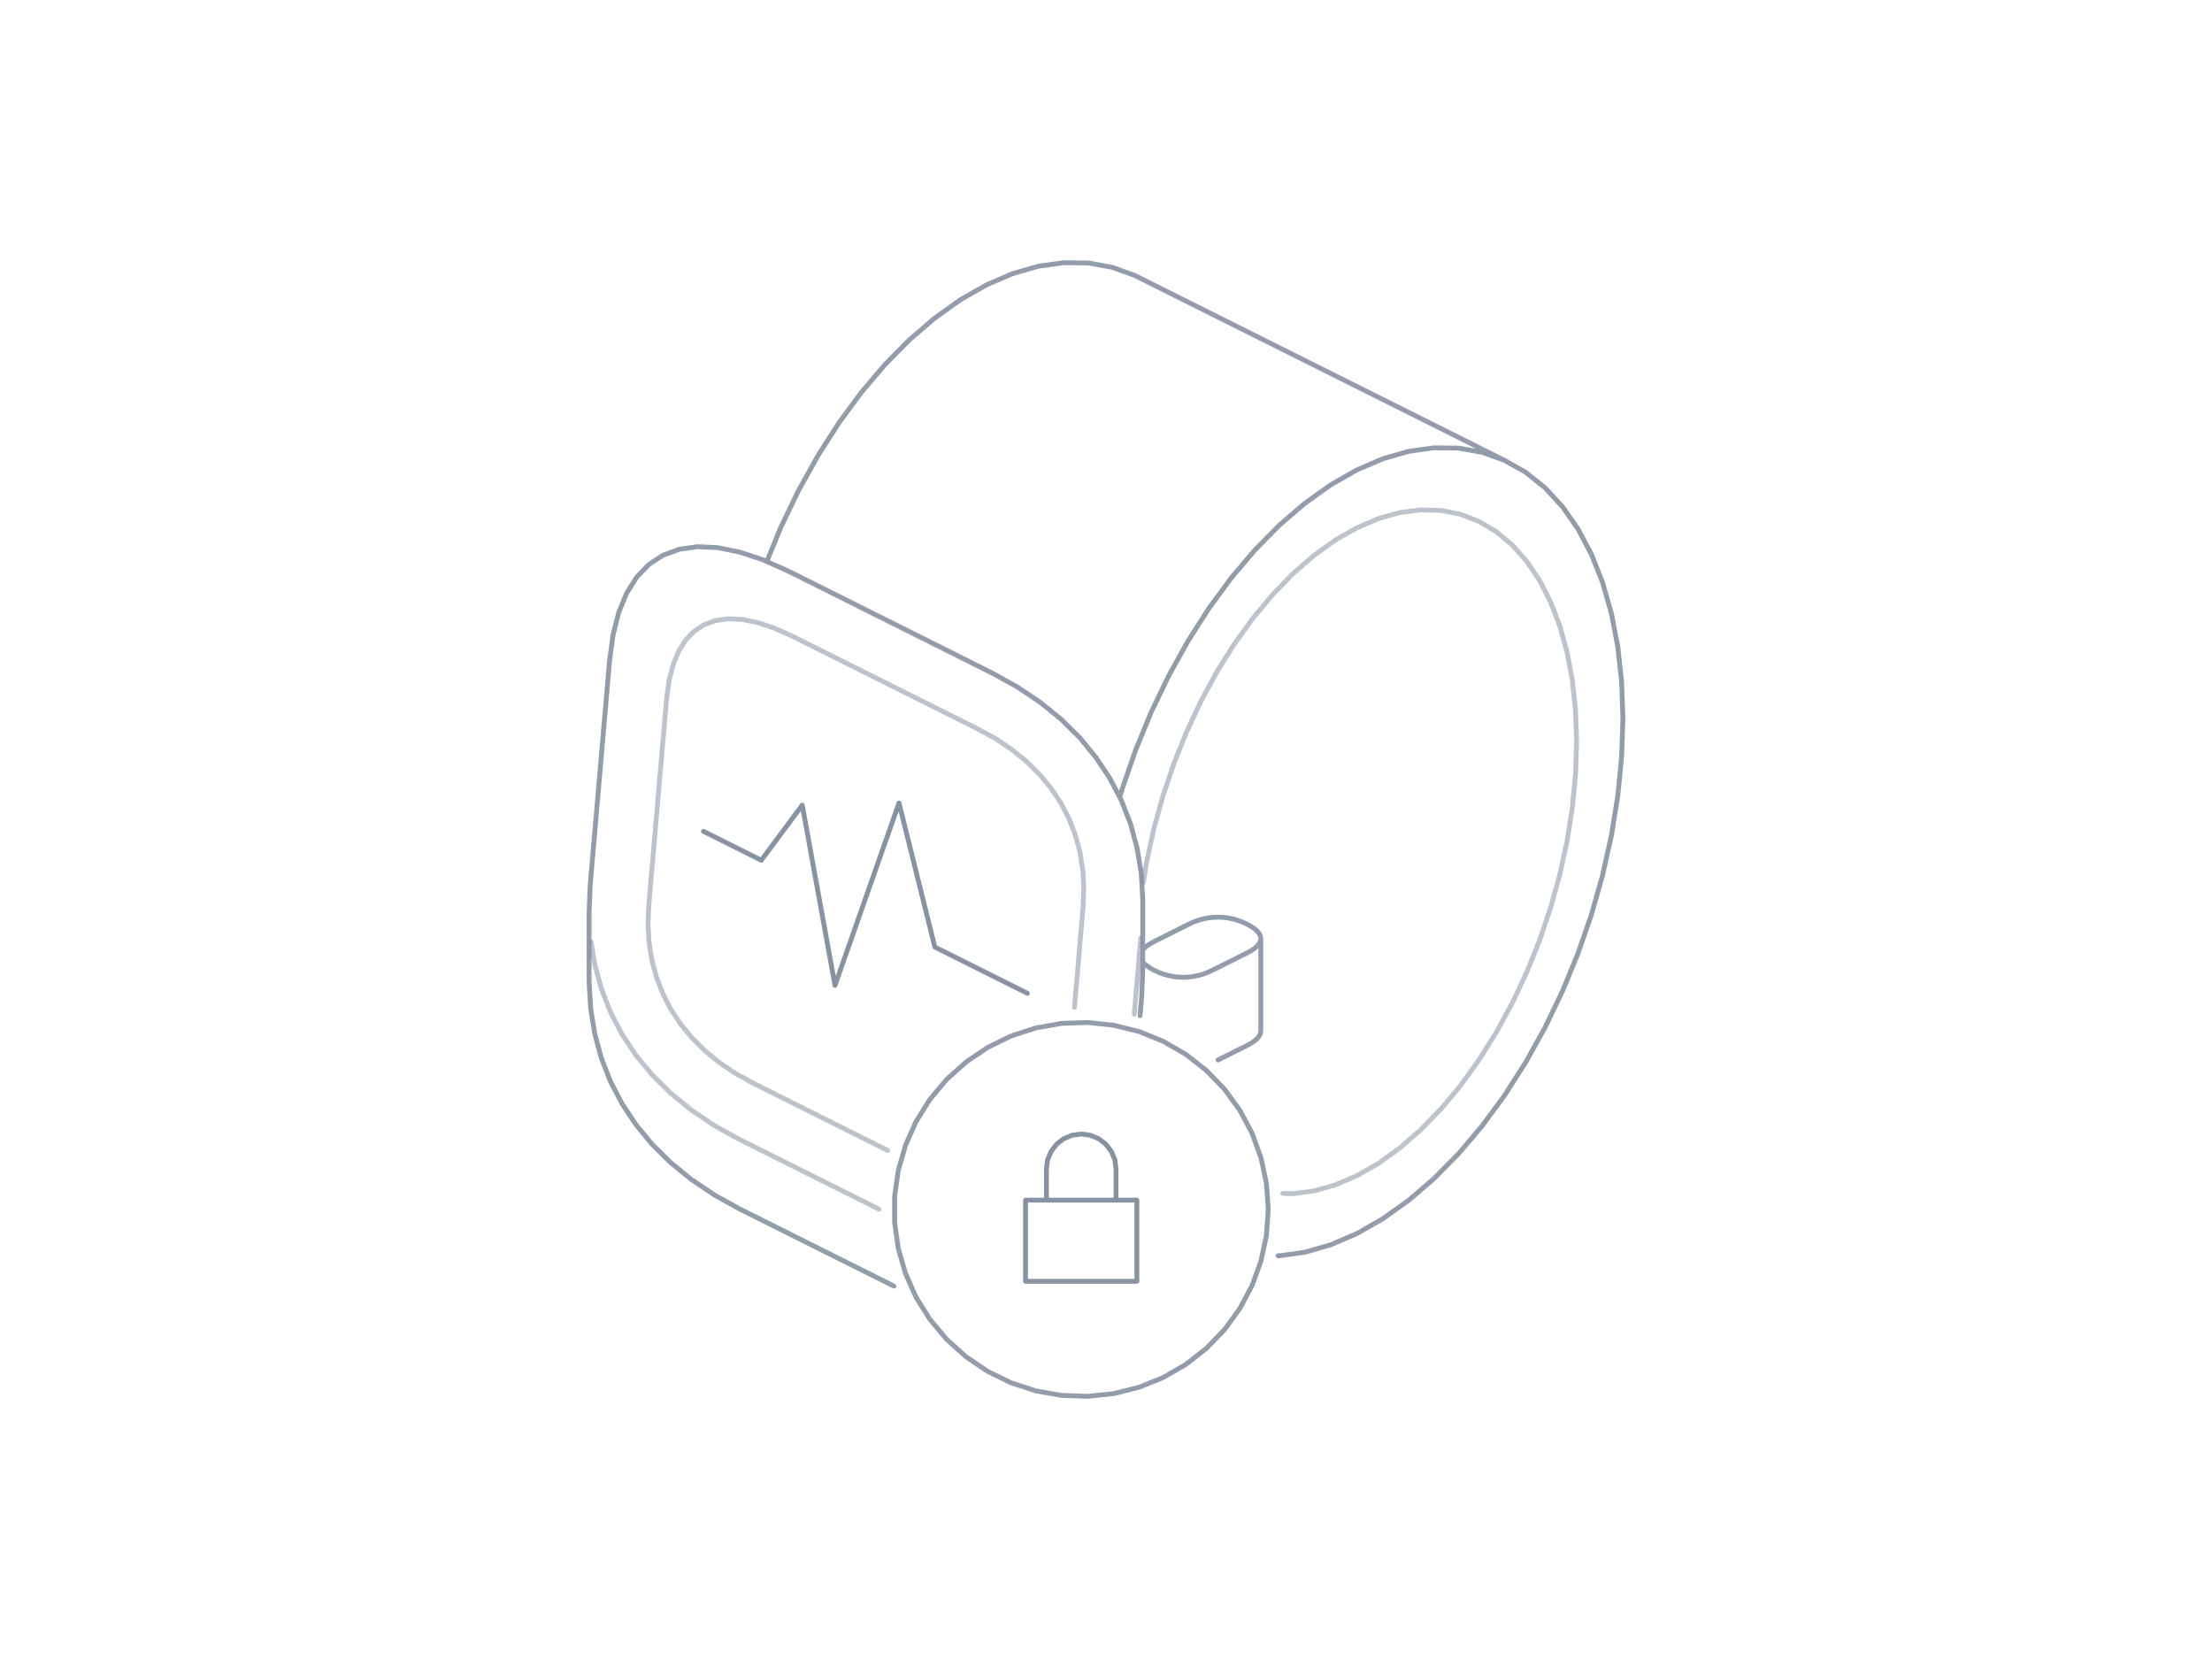
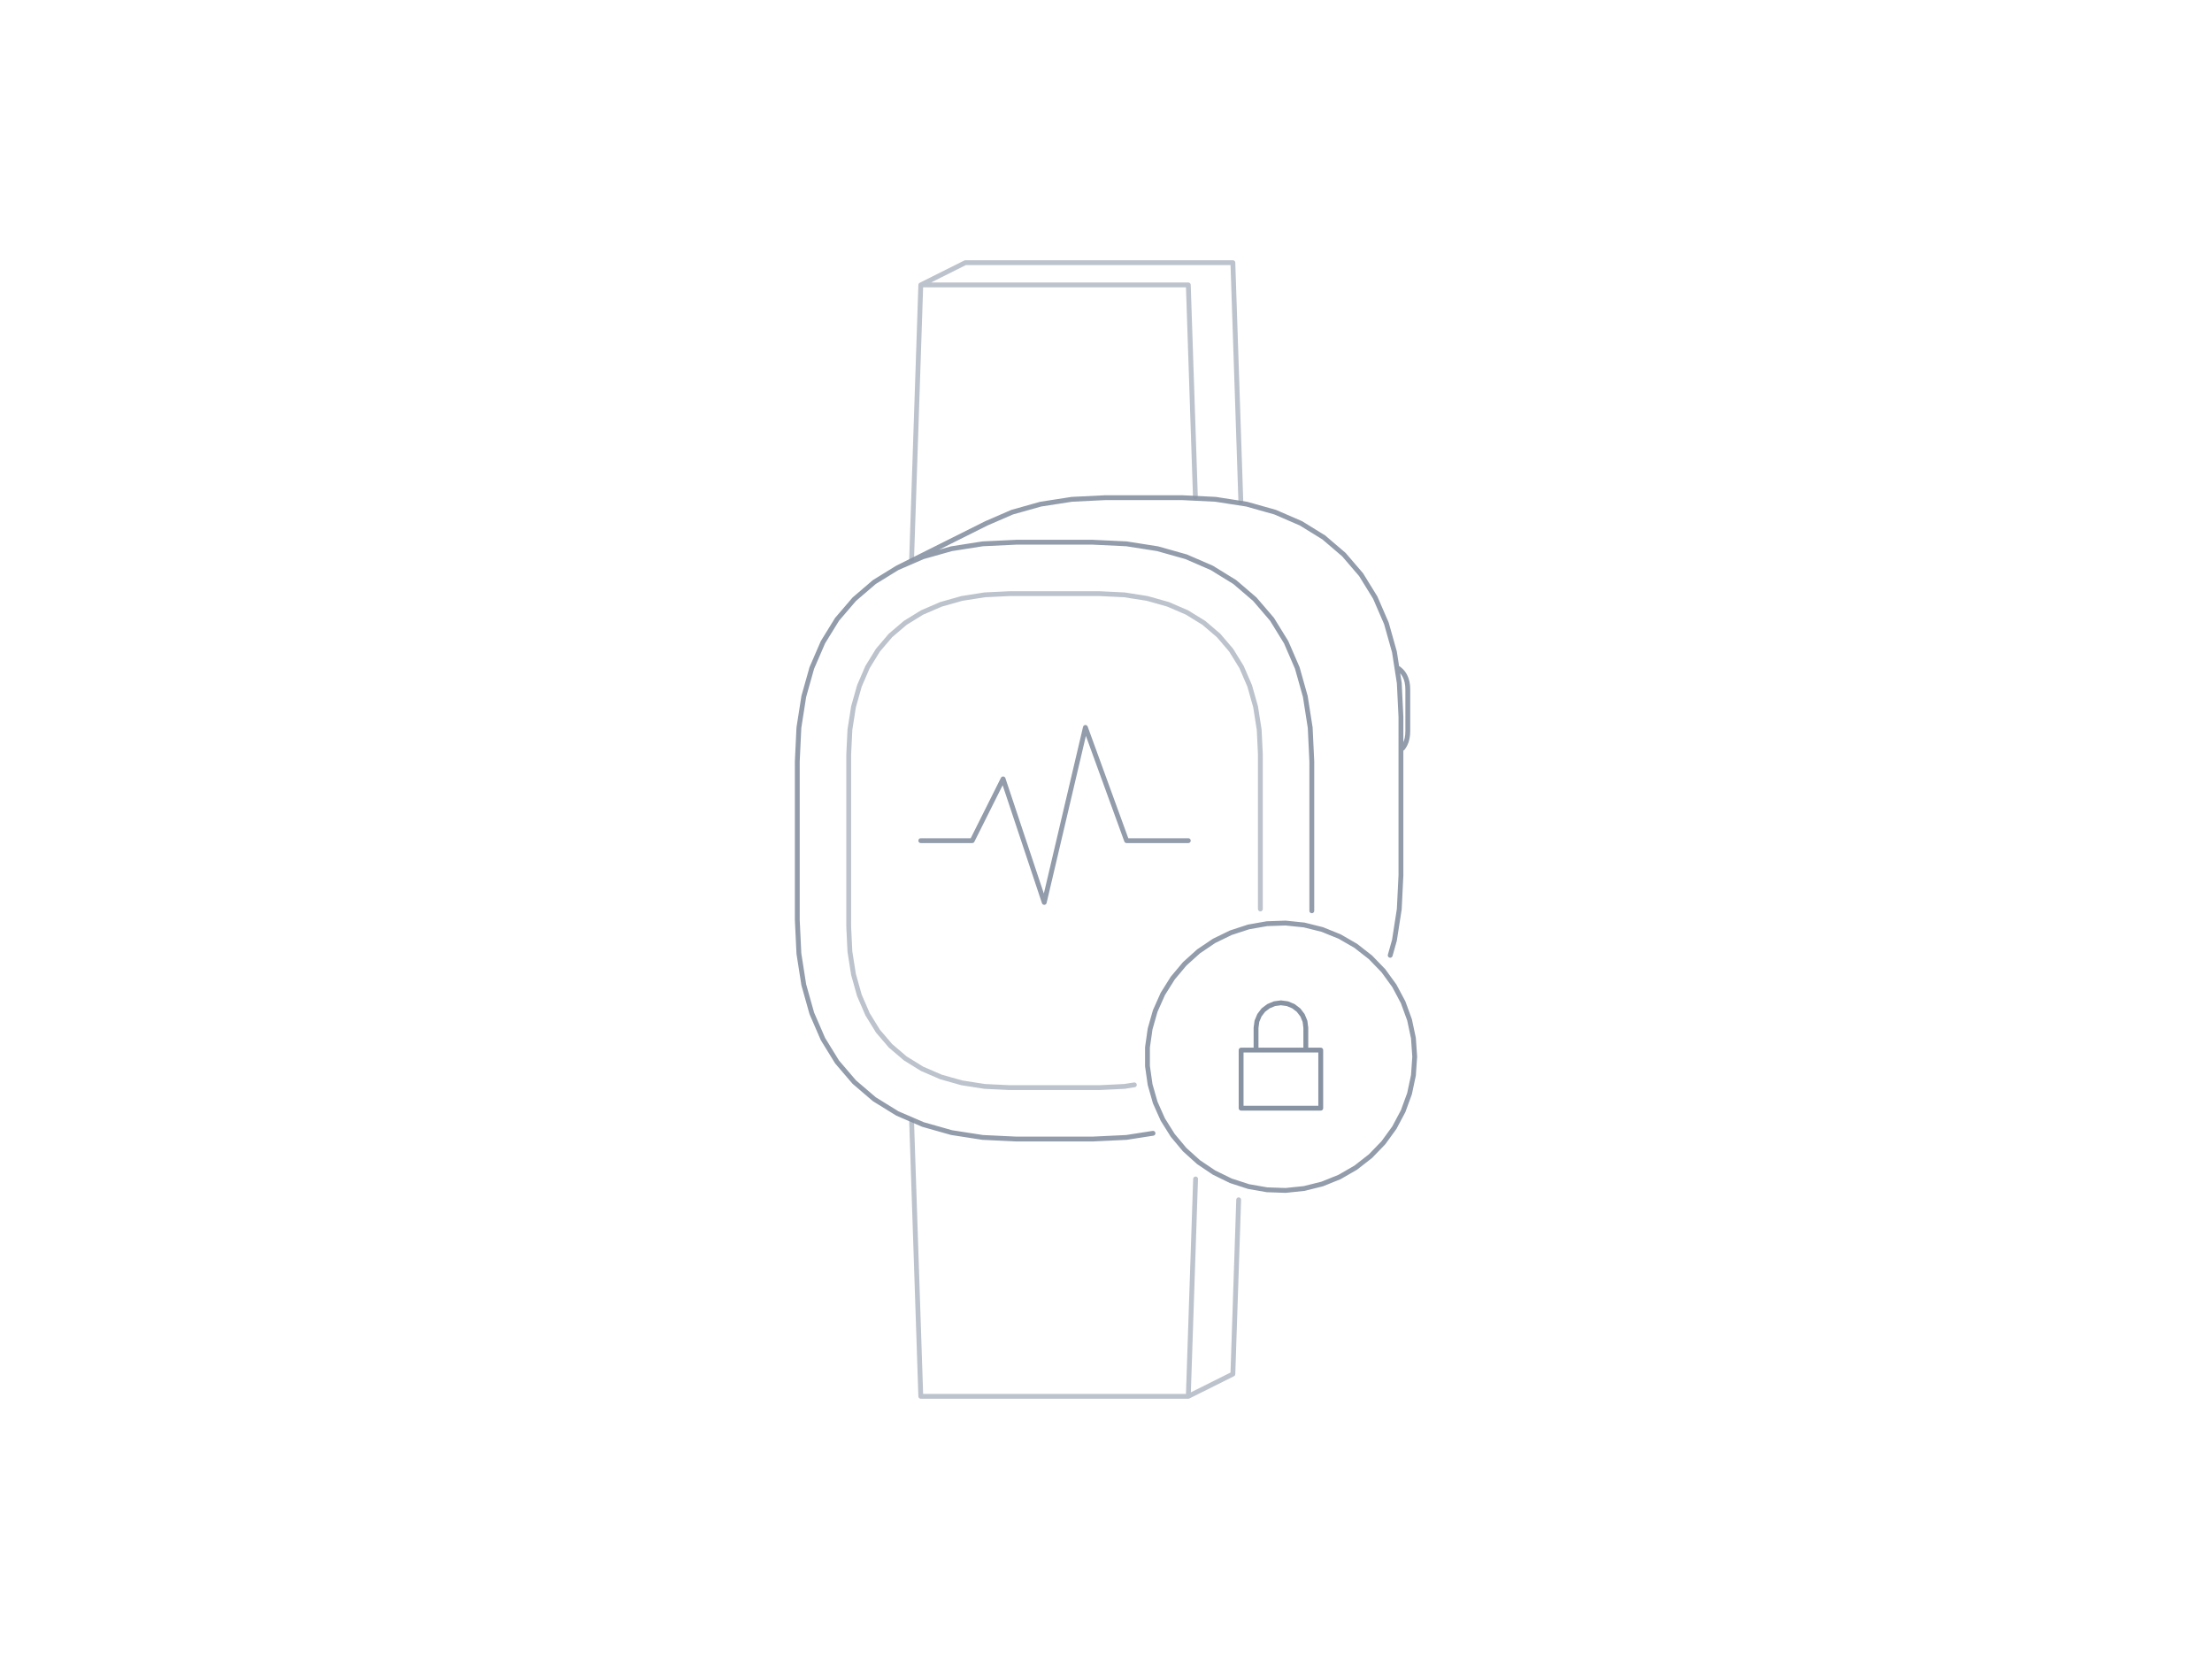
<svg xmlns="http://www.w3.org/2000/svg" viewBox="0 0 480 360" role="img" color="#8792a2" fill="none" stroke="currentColor" stroke-width="1.05" stroke-linecap="round" stroke-linejoin="round">
-   <path vector-effect="non-scaling-stroke" stroke-opacity=".55" d="M248.11,191.48 248.77,187.25 250.35,179.97 252.35,172.73 254.76,165.61 257.55,158.68 260.69,151.99 264.16,145.62 267.92,139.64 271.94,134.08 276.17,129.02 280.57,124.49 285.12,120.54 289.75,117.21 294.42,114.54 299.10,112.54 303.73,111.23 308.27,110.64 312.68,110.76 316.91,111.59 320.92,113.13 324.68,115.36 328.15,118.26 331.30,121.80 334.08,125.95 336.49,130.66 338.49,135.90 340.07,141.60 341.21,147.73 341.89,154.21 342.12,160.98 341.89,167.99 341.21,175.16 340.07,182.42 338.49,189.70 336.49,196.94 334.08,204.06 331.30,210.99 328.15,217.68 324.68,224.04 320.92,230.03 316.91,235.59 312.68,240.65 308.27,245.18 303.73,249.13 299.10,252.46 294.42,255.13 289.75,257.13 285.12,258.43 280.57,259.03 278.36,258.97 M246.12,220.09 247.55,203.53 M128.27,204.38 129.06,209.25 130.49,214.54 132.46,219.59 134.96,224.40 137.97,228.95 141.50,233.22 145.52,237.21 150.04,240.89 155.03,244.25 160.50,247.27 190.74,262.39 M233.16,218.59 235.03,196.80 235.19,192.69 234.96,188.71 234.34,184.86 233.33,181.16 231.96,177.63 230.21,174.26 228.10,171.08 225.63,168.08 222.81,165.29 219.65,162.72 216.15,160.36 212.32,158.25 171.85,138.01 167.99,136.28 164.39,135.09 161.07,134.42 158.02,134.28 155.26,134.66 152.80,135.56 150.64,136.97 148.79,138.89 147.26,141.32 146.06,144.25 145.18,147.69 144.65,151.61 140.78,196.53 140.62,200.64 140.86,204.63 141.48,208.47 142.48,212.17 143.86,215.70 145.61,219.07 147.72,222.26 150.19,225.25 153.00,228.04 156.16,230.62 159.66,232.97 163.49,235.08 192.64,249.66" />
-   <path vector-effect="non-scaling-stroke" stroke-opacity=".9" d="M230.84,57.00 225.35,57.77 219.74,59.38 214.08,61.81 208.42,65.04 202.82,69.04 197.32,73.76 191.98,79.17 186.86,85.21 182.00,91.82 177.45,98.94 173.25,106.50 169.44,114.42 166.53,121.52 M277.34,272.49 277.66,272.50 283.16,271.73 288.76,270.12 294.42,267.69 300.08,264.46 305.69,260.46 311.18,255.74 316.52,250.33 321.64,244.29 326.50,237.68 331.05,230.56 335.25,223.00 339.06,215.08 342.43,206.86 345.35,198.43 347.77,189.87 349.68,181.26 351.06,172.68 351.89,164.22 352.17,155.96 351.89,147.98 351.06,140.35 349.68,133.16 347.77,126.45 345.35,120.32 342.43,114.80 339.06,109.96 335.25,105.83 331.05,102.47 326.50,99.91 246.16,59.74 241.30,57.99 236.18,57.07 230.84,57.00 M243.13,172.54 243.50,171.24 246.41,162.81 249.78,154.59 253.59,146.67 257.79,139.11 262.34,131.99 267.20,125.38 272.32,119.34 277.66,113.93 283.16,109.21 288.76,105.21 294.42,101.98 300.08,99.55 305.69,97.94 311.18,97.17 316.52,97.24 321.64,98.16 326.50,99.91 331.05,102.47 335.25,105.83 339.06,109.96 342.43,114.80 345.35,120.32 347.77,126.45 349.68,133.16 351.06,140.35 351.89,147.98 352.17,155.96 351.89,164.22 351.06,172.68 349.68,181.26 347.77,189.87 345.35,198.43 342.43,206.86 339.06,215.08 335.25,223.00 331.05,230.56 326.50,237.68 321.64,244.29 316.52,250.33 311.18,255.74 305.69,260.46 300.08,264.46 294.42,267.69 288.76,270.12 283.16,271.73 277.66,272.50 277.34,272.49 M264.29,199.02 263.23,199.06 262.17,199.19 261.11,199.39 260.07,199.69 259.04,200.06 258.02,200.52 250.48,204.30 249.56,204.80 248.81,205.32 248.33,205.74 M264.31,230.02 270.58,226.88 271.50,226.38 272.25,225.86 272.83,225.34 273.25,224.81 273.50,224.28 273.59,223.75 273.59,203.66 273.50,203.13 273.25,202.60 272.83,202.07 272.25,201.55 271.50,201.04 270.58,200.53 270.56,200.52 269.55,200.06 268.52,199.69 267.48,199.39 266.42,199.19 265.36,199.06 264.29,199.02 M273.59,203.66 273.50,204.20 273.25,204.73 272.83,205.26 272.25,205.78 271.50,206.29 270.58,206.80 263.03,210.57 262.02,211.03 260.99,211.41 259.94,211.70 258.89,211.91 257.83,212.03 256.76,212.08 255.70,212.03 254.64,211.91 253.58,211.70 252.54,211.41 251.51,211.03 250.49,210.57 250.48,210.57 249.56,210.06 248.81,209.54 248.33,209.12 M134.27,132.88 133.03,137.79 132.27,143.39 128.06,192.19 127.83,198.07 127.83,213.13 128.17,218.82 129.06,224.32 130.49,229.60 132.46,234.65 134.96,239.46 137.97,244.01 141.50,248.29 145.52,252.27 150.04,255.95 155.03,259.31 160.50,262.34 194.00,279.09 M247.39,220.40 247.75,216.20 247.98,210.33 247.98,195.26 247.65,189.57 246.76,184.08 245.33,178.80 243.36,173.74 240.86,168.94 237.84,164.39 234.32,160.11 230.30,156.12 225.78,152.44 220.78,149.08 215.31,146.06 171.12,123.96 165.61,121.49 160.47,119.79 155.72,118.83 151.37,118.63 147.43,119.18 143.91,120.46 140.82,122.48 138.18,125.22 135.99,128.70 134.27,132.88 M236.04,221.88 230.38,222.07 224.80,223.06 219.41,224.81 214.33,227.29 209.63,230.46 205.42,234.24 201.78,238.58 198.78,243.38 196.48,248.56 194.92,254.00 194.13,259.61 194.13,265.27 194.92,270.88 196.48,276.32 198.78,281.49 201.78,286.29 205.42,290.63 209.63,294.42 214.33,297.59 219.41,300.07 224.80,301.82 230.38,302.80 236.04,303.00 241.67,302.41 247.16,301.04 252.41,298.92 257.31,296.09 261.78,292.60 265.71,288.53 269.04,283.95 271.70,278.95 273.63,273.63 274.81,268.09 275.21,262.44 275.21,262.44 274.81,256.79 273.63,251.25 271.70,245.93 269.04,240.93 265.71,236.35 261.78,232.28 257.31,228.79 252.41,225.96 247.16,223.84 241.67,222.47 236.04,221.88 M275.21,262.44 274.81,256.79 273.63,251.25 271.70,245.93 269.04,240.93 265.71,236.35 261.78,232.28 257.31,228.79 252.41,225.96 247.16,223.84 241.67,222.47 236.04,221.88 230.38,222.07 224.80,223.06 219.41,224.81 214.33,227.29 209.63,230.46 205.42,234.24 201.78,238.58 198.78,243.38 196.48,248.56 194.92,254.00 194.13,259.61 194.13,265.27 194.92,270.88 196.48,276.32 198.78,281.49 201.78,286.29 205.42,290.63 209.63,294.42 214.33,297.59 219.41,300.07 224.80,301.82 230.38,302.80 236.04,303.00 241.67,302.41 247.16,301.04 252.41,298.92 257.31,296.09 261.78,292.60 265.71,288.53 269.04,283.95 271.70,278.95 273.63,273.63 274.81,268.09 275.21,262.44" />
-   <path vector-effect="non-scaling-stroke" stroke-opacity="1" d="M152.65,180.40 165.20,186.68 174.09,174.70 181.19,213.83 195.08,174.25 202.86,205.51 222.94,215.55 M222.54,278.04 246.70,278.04 246.70,260.43 222.54,260.43 222.54,278.04 M242.17,260.43 242.17,253.63 241.91,251.68 241.16,249.86 239.96,248.29 238.39,247.09 236.57,246.34 234.62,246.08 232.66,246.34 230.84,247.09 229.28,248.29 228.08,249.86 227.33,251.68 227.07,253.63 227.07,260.43" />
+   <path vector-effect="non-scaling-stroke" stroke-opacity=".55" d="M269.26,108.85 267.53,57.00 209.47,57.00 199.81,61.83 197.82,121.28 M259.40,107.78 257.86,61.83 199.81,61.83 197.82,121.28 M197.82,243.33 199.81,303.00 257.86,303.00 267.53,298.17 268.79,260.35 M259.44,255.83 257.86,303.00 199.81,303.00 197.82,243.33 M238.62,236.01 243.99,235.75 246.15,235.41 M273.50,197.25 273.50,163.70 273.24,158.33 272.46,153.37 271.18,148.84 269.41,144.74 267.16,141.09 264.43,137.89 261.23,135.16 257.58,132.91 253.48,131.14 248.95,129.86 243.99,129.08 238.62,128.82 219.05,128.82 213.68,129.08 208.72,129.86 204.19,131.14 200.09,132.91 196.44,135.16 193.24,137.89 190.51,141.09 188.26,144.74 186.49,148.84 185.21,153.37 184.43,158.33 184.17,163.70 184.17,201.13 184.43,206.51 185.21,211.46 186.49,216.00 188.26,220.09 190.51,223.75 193.24,226.94 196.44,229.67 200.09,231.93 204.19,233.70 208.72,234.98 213.68,235.75 219.05,236.01 238.62,236.01" />
+   <path vector-effect="non-scaling-stroke" stroke-opacity=".9" d="M304.35,162.38 304.48,162.22 304.84,161.64 305.13,160.98 305.33,160.26 305.45,159.47 305.49,158.61 305.49,149.66 305.45,148.80 305.33,148.01 305.13,147.29 304.84,146.63 304.48,146.05 304.04,145.54 303.53,145.10 303.51,145.09 M176.16,144.95 174.42,151.13 173.36,157.89 173.01,165.22 173.01,199.61 173.36,206.94 174.42,213.70 176.16,219.89 178.58,225.47 181.65,230.45 185.38,234.81 189.73,238.53 194.71,241.61 200.30,244.02 206.48,245.77 213.24,246.82 220.57,247.17 237.10,247.17 244.43,246.82 250.20,245.92 M301.67,207.30 302.59,204.04 303.64,197.27 304.00,189.94 304.00,155.55 303.64,148.22 302.59,141.46 300.85,135.28 298.43,129.69 295.36,124.71 291.63,120.36 287.27,116.63 282.30,113.56 276.71,111.14 270.53,109.40 263.77,108.35 256.44,107.99 239.91,107.99 232.58,108.35 225.82,109.40 219.64,111.14 214.05,113.56 194.71,123.23 189.73,126.30 185.38,130.03 181.65,134.38 178.58,139.36 176.16,144.95 M237.10,247.17 244.43,246.82 250.20,245.92 M284.66,197.64 284.66,165.22 284.31,157.89 283.25,151.13 281.51,144.95 279.09,139.36 276.02,134.38 272.29,130.03 267.94,126.30 262.96,123.23 257.37,120.81 251.19,119.07 244.43,118.01 237.10,117.66 220.57,117.66 213.24,118.01 206.48,119.07 200.30,120.81 194.71,123.23 189.73,126.30 185.38,130.03 181.65,134.38 178.58,139.36 176.16,144.95 174.42,151.13 173.36,157.89 173.01,165.22 173.01,199.61 173.36,206.94 174.42,213.70 176.16,219.89 178.58,225.47 181.65,230.45 185.38,234.81 189.73,238.53 194.71,241.61 200.30,244.02 206.48,245.77 213.24,246.82 220.57,247.17 237.10,247.17 M199.81,182.42 210.97,182.42 217.67,169.02 226.60,195.82 235.53,157.85 244.47,182.42 257.86,182.42 M278.97,200.30 274.93,200.44 270.94,201.14 267.09,202.40 263.45,204.17 260.09,206.44 257.08,209.15 254.48,212.25 252.33,215.68 250.68,219.38 249.57,223.28 249.00,227.29 249.00,231.34 249.57,235.35 250.68,239.24 252.33,242.94 254.48,246.37 257.08,249.48 260.09,252.19 263.45,254.45 267.09,256.23 270.94,257.48 274.93,258.18 278.97,258.32 283.00,257.90 286.93,256.92 290.69,255.40 294.19,253.38 297.39,250.88 300.20,247.97 302.58,244.69 304.48,241.12 305.87,237.31 306.71,233.35 306.99,229.31 306.71,225.27 305.87,221.31 304.48,217.50 302.58,213.93 300.20,210.65 297.39,207.74 294.19,205.24 290.69,203.22 286.93,201.70 283.00,200.72 278.97,200.30 M306.99,229.31 306.71,225.27 305.87,221.31 304.48,217.50 302.58,213.93 300.20,210.65 297.39,207.74 294.19,205.24 290.69,203.22 286.93,201.70 283.00,200.72 278.97,200.30 274.93,200.44 270.94,201.14 267.09,202.40 263.45,204.17 260.09,206.44 257.08,209.15 254.48,212.25 252.33,215.68 250.68,219.38 249.57,223.28 249.00,227.29 249.00,231.34 249.57,235.35 250.68,239.24 252.33,242.94 254.48,246.37 257.08,249.48 260.09,252.19 263.45,254.45 267.09,256.23 270.94,257.48 274.93,258.18 278.97,258.32 283.00,257.90 286.93,256.92 290.69,255.40 294.19,253.38 297.39,250.88 300.20,247.97 302.58,244.69 304.48,241.12 305.87,237.31 306.71,233.35 306.99,229.31" />
+   <path vector-effect="non-scaling-stroke" stroke-opacity="1" d="M269.32,240.47 286.60,240.47 286.60,227.87 269.32,227.87 269.32,240.47 M283.36,227.87 283.36,223.01 283.18,221.61 282.64,220.31 281.78,219.19 280.66,218.34 279.36,217.80 277.96,217.61 276.56,217.80 275.26,218.34 274.14,219.19 273.29,220.31 272.75,221.61 272.56,223.01 272.56,227.87" />
</svg>
